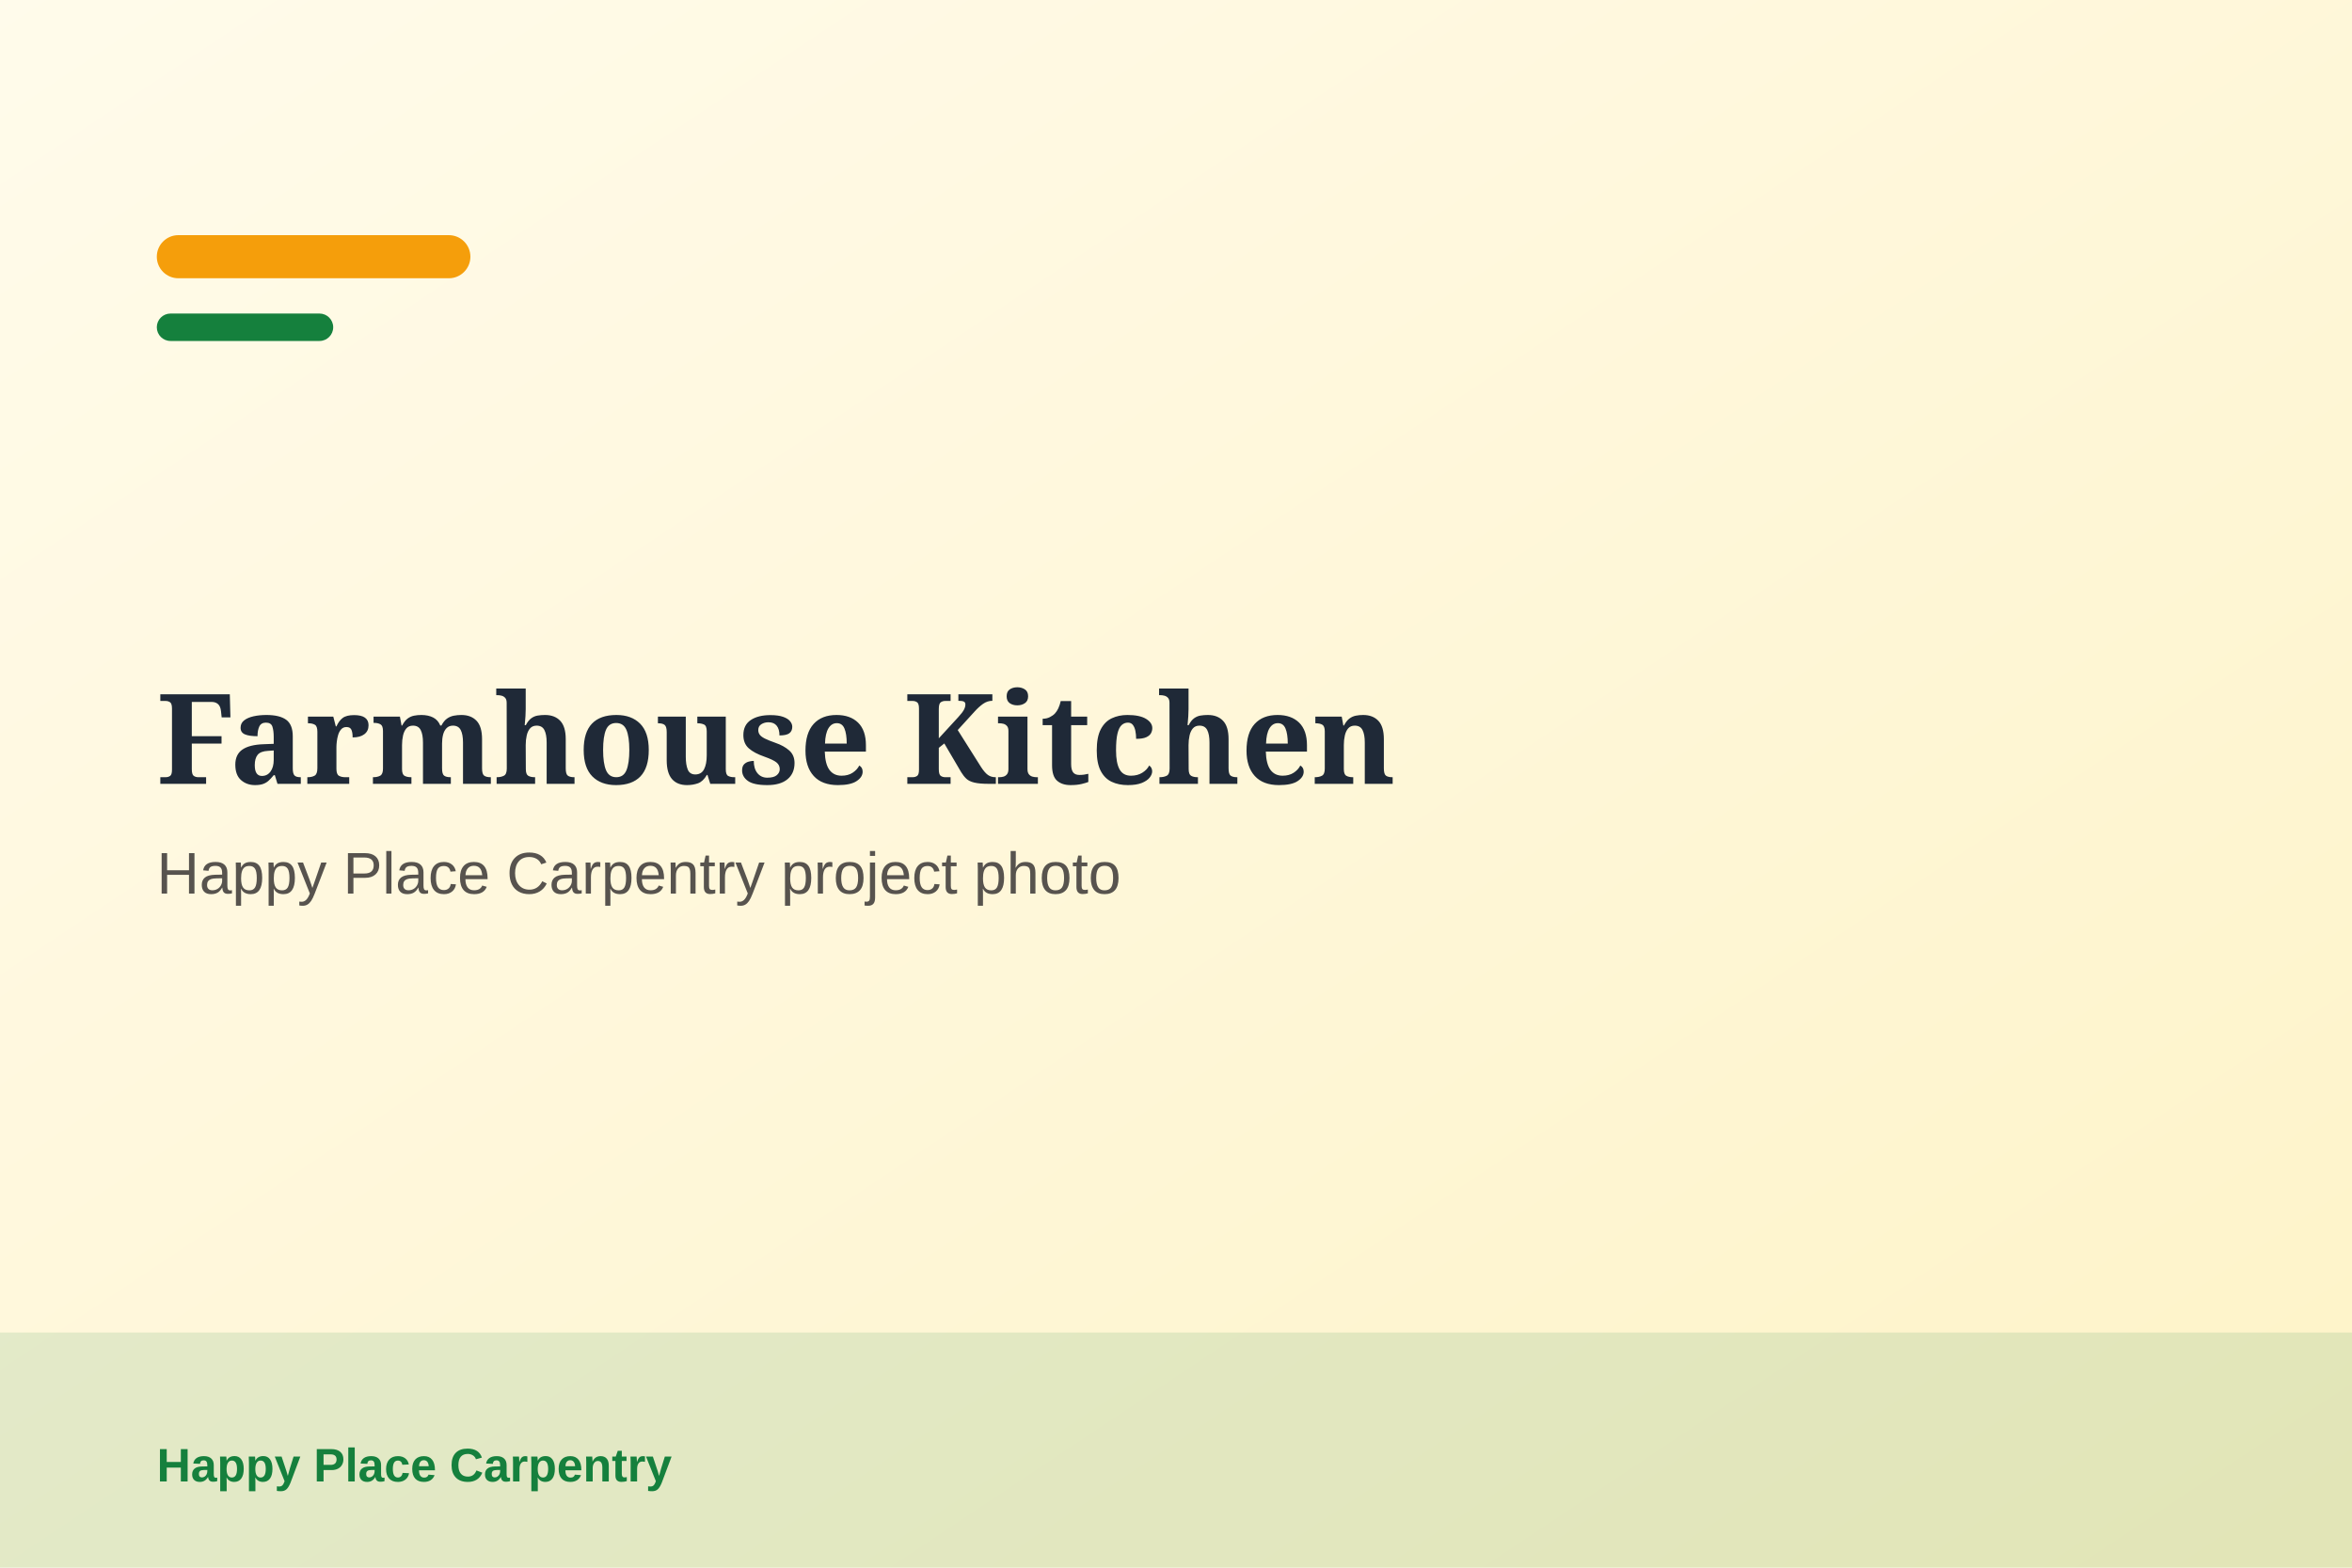
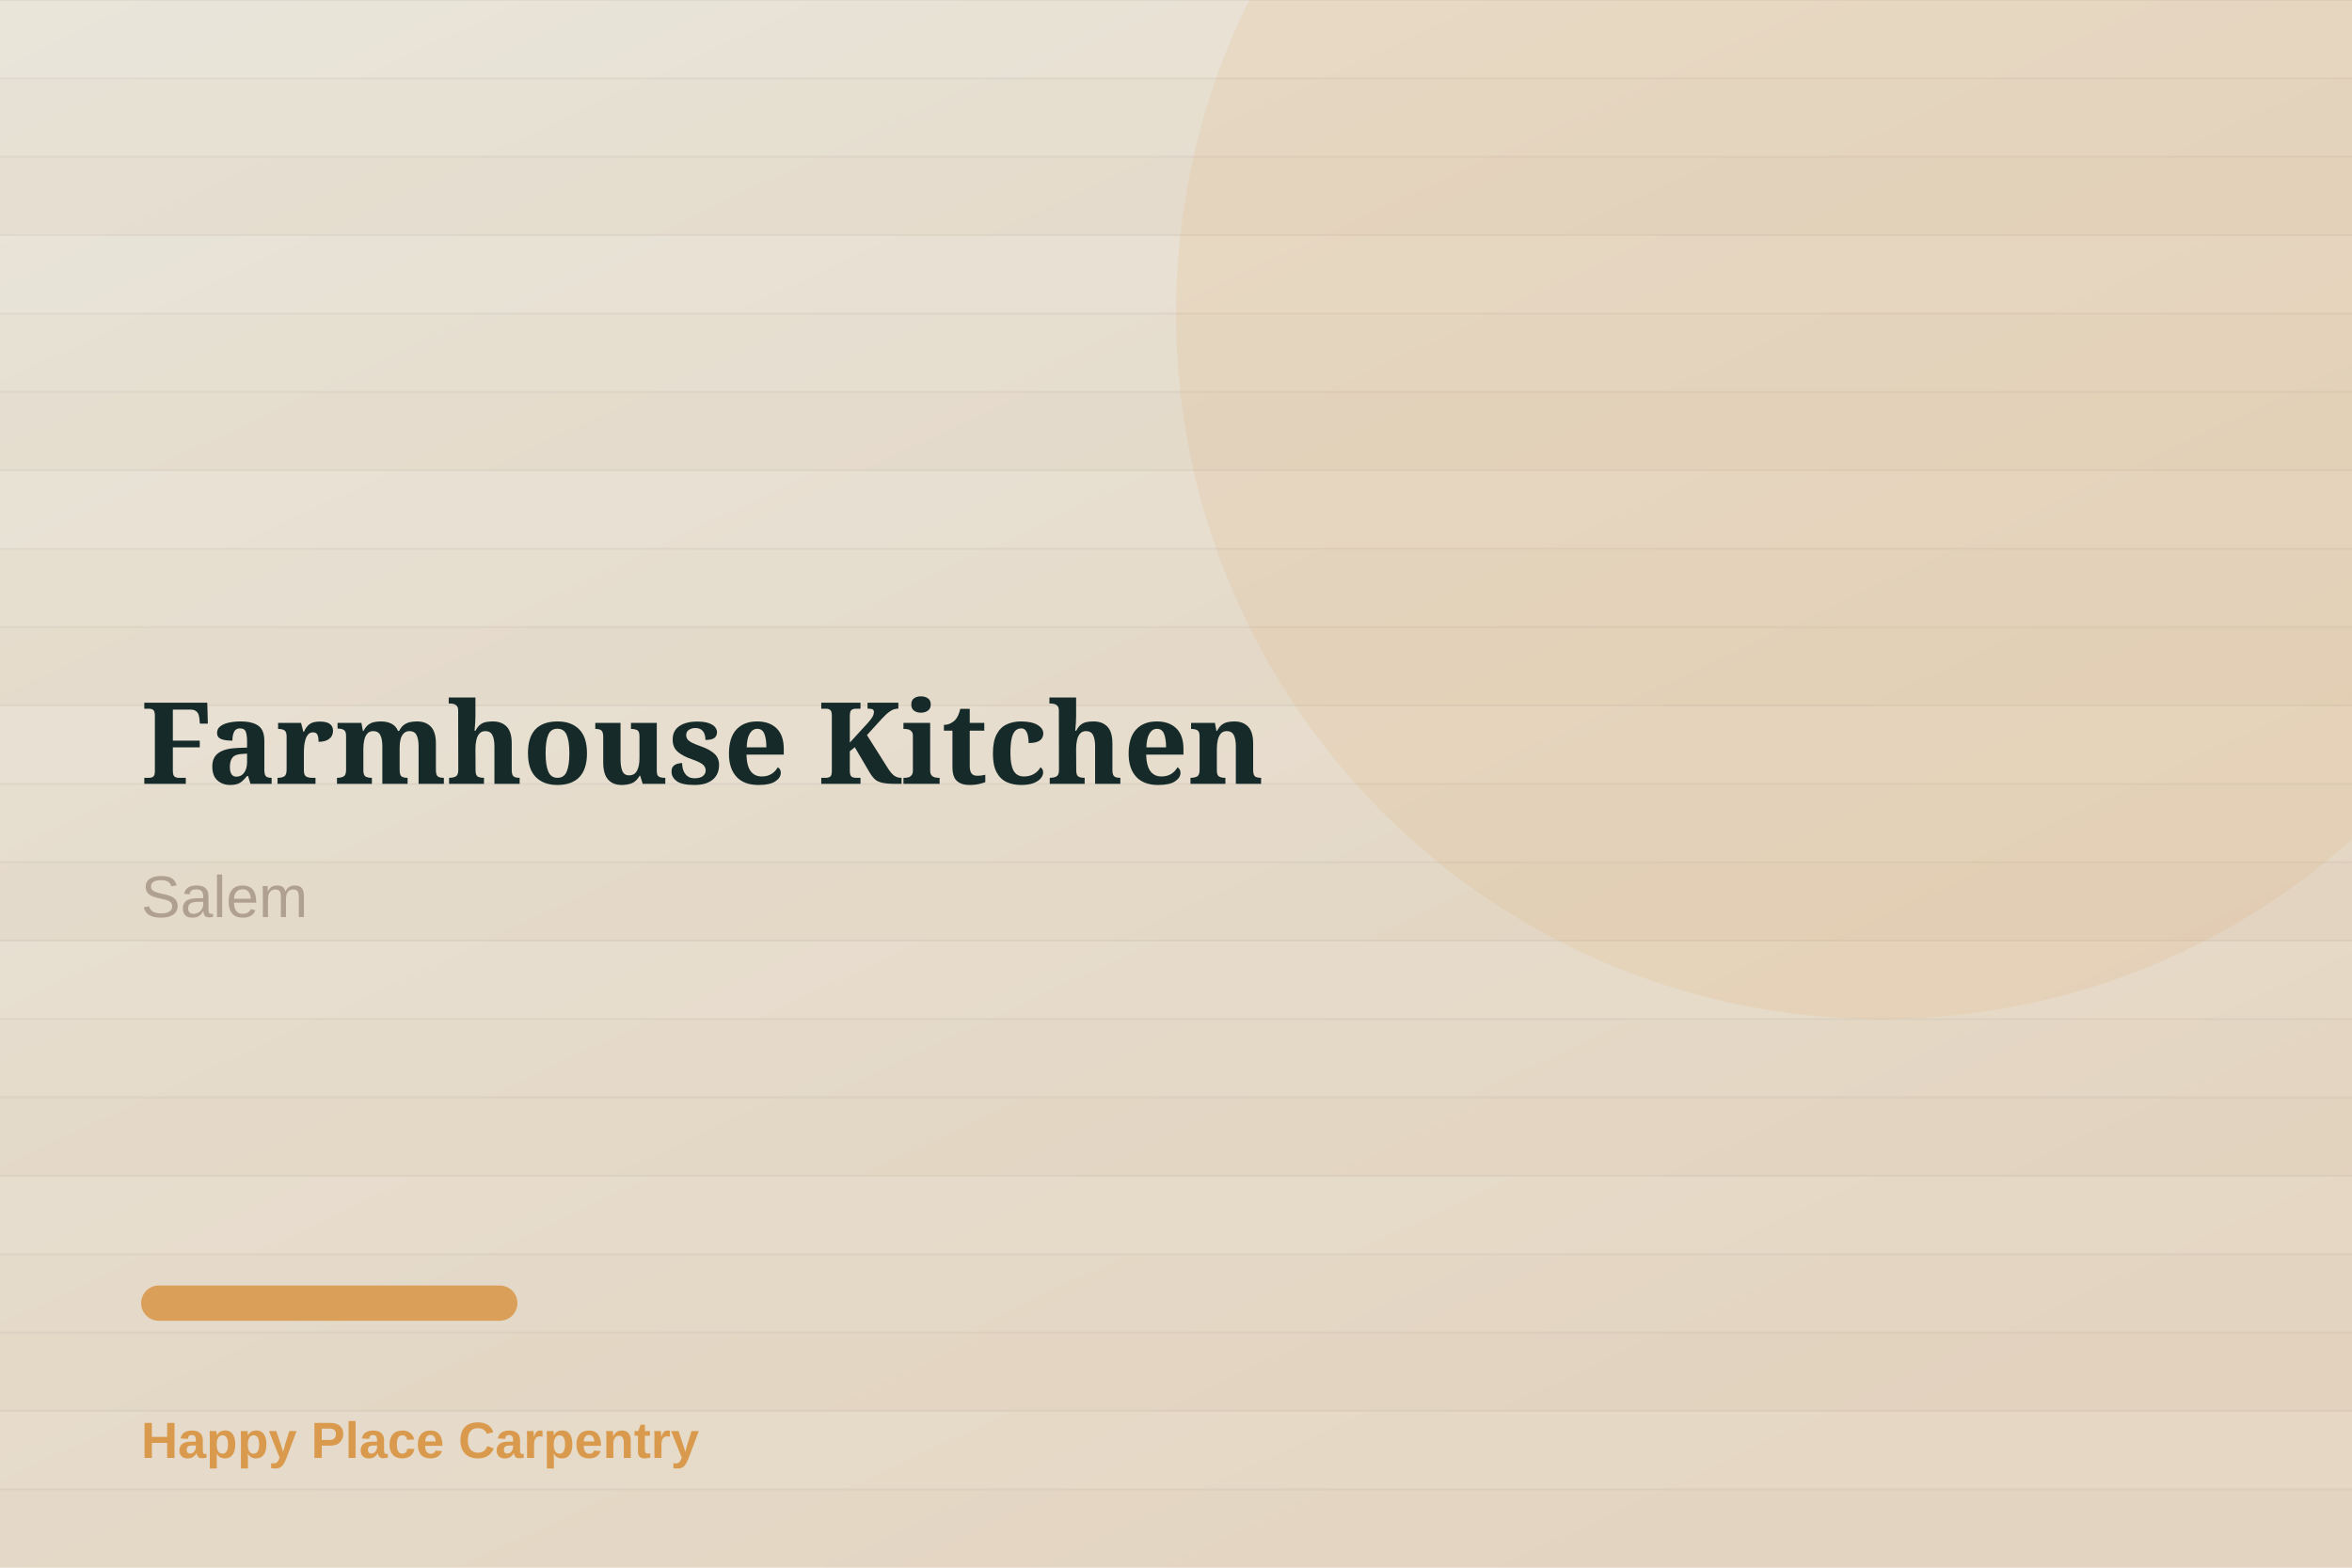
<svg xmlns="http://www.w3.org/2000/svg" width="1200" height="800" viewBox="0 0 1200 800" role="img" aria-label="Farmhouse Kitchen">
  <defs>
-     <linearGradient id="g" x1="0" y1="0" x2="1" y2="1">
-       <stop offset="0" stop-color="#fffbeb" />
-       <stop offset="1" stop-color="#fef3c7" />
+     <linearGradient id="g" x1="0" y1="0" x2="0.7" y2="1">
+       <stop offset="0" stop-color="#EDEAE0" />
+       <stop offset="1" stop-color="#E9DBC9" />
    </linearGradient>
  </defs>
  <rect width="1200" height="800" fill="url(#g)" />
-   <rect x="0" y="680" width="1200" height="120" fill="#15803d" opacity="0.12" />
-   <rect x="80" y="120" width="160" height="22" rx="11" fill="#f59e0b" />
-   <rect x="80" y="160" width="90" height="14" rx="7" fill="#15803d" />
-   <text x="80" y="400" font-family="Georgia, serif" font-size="64" font-weight="700" fill="#1f2937">Farmhouse Kitchen</text>
-   <text x="80" y="456" font-family="Arial, sans-serif" font-size="30" fill="#57534e">Happy Place Carpentry project photo</text>
-   <text x="80" y="756" font-family="Arial, sans-serif" font-size="24" fill="#15803d" font-weight="700">Happy Place Carpentry</text>
+   <rect x="0" y="0" width="1200" height="40" fill="#9c7a52" opacity="0.05" />
+   <line x1="0" y1="0" x2="1200" y2="0" stroke="#000" stroke-opacity="0.04" />
+   <rect x="0" y="40" width="1200" height="40" fill="#9c7a52" opacity="0.07" />
+   <line x1="0" y1="40" x2="1200" y2="40" stroke="#000" stroke-opacity="0.04" />
+   <rect x="0" y="80" width="1200" height="40" fill="#9c7a52" opacity="0.09" />
+   <line x1="0" y1="80" x2="1200" y2="80" stroke="#000" stroke-opacity="0.04" />
+   <rect x="0" y="120" width="1200" height="40" fill="#9c7a52" opacity="0.05" />
+   <line x1="0" y1="120" x2="1200" y2="120" stroke="#000" stroke-opacity="0.04" />
+   <rect x="0" y="160" width="1200" height="40" fill="#9c7a52" opacity="0.07" />
+   <line x1="0" y1="160" x2="1200" y2="160" stroke="#000" stroke-opacity="0.04" />
+   <rect x="0" y="200" width="1200" height="40" fill="#9c7a52" opacity="0.09" />
+   <line x1="0" y1="200" x2="1200" y2="200" stroke="#000" stroke-opacity="0.04" />
+   <rect x="0" y="240" width="1200" height="40" fill="#9c7a52" opacity="0.05" />
+   <line x1="0" y1="240" x2="1200" y2="240" stroke="#000" stroke-opacity="0.04" />
+   <rect x="0" y="280" width="1200" height="40" fill="#9c7a52" opacity="0.07" />
+   <line x1="0" y1="280" x2="1200" y2="280" stroke="#000" stroke-opacity="0.04" />
+   <rect x="0" y="320" width="1200" height="40" fill="#9c7a52" opacity="0.09" />
+   <line x1="0" y1="320" x2="1200" y2="320" stroke="#000" stroke-opacity="0.04" />
+   <rect x="0" y="360" width="1200" height="40" fill="#9c7a52" opacity="0.05" />
+   <line x1="0" y1="360" x2="1200" y2="360" stroke="#000" stroke-opacity="0.04" />
+   <rect x="0" y="400" width="1200" height="40" fill="#9c7a52" opacity="0.07" />
+   <line x1="0" y1="400" x2="1200" y2="400" stroke="#000" stroke-opacity="0.04" />
+   <rect x="0" y="440" width="1200" height="40" fill="#9c7a52" opacity="0.09" />
+   <line x1="0" y1="440" x2="1200" y2="440" stroke="#000" stroke-opacity="0.04" />
+   <rect x="0" y="480" width="1200" height="40" fill="#9c7a52" opacity="0.05" />
+   <line x1="0" y1="480" x2="1200" y2="480" stroke="#000" stroke-opacity="0.04" />
+   <rect x="0" y="520" width="1200" height="40" fill="#9c7a52" opacity="0.07" />
+   <line x1="0" y1="520" x2="1200" y2="520" stroke="#000" stroke-opacity="0.04" />
+   <rect x="0" y="560" width="1200" height="40" fill="#9c7a52" opacity="0.09" />
+   <line x1="0" y1="560" x2="1200" y2="560" stroke="#000" stroke-opacity="0.04" />
+   <rect x="0" y="600" width="1200" height="40" fill="#9c7a52" opacity="0.05" />
+   <line x1="0" y1="600" x2="1200" y2="600" stroke="#000" stroke-opacity="0.04" />
+   <rect x="0" y="640" width="1200" height="40" fill="#9c7a52" opacity="0.07" />
+   <line x1="0" y1="640" x2="1200" y2="640" stroke="#000" stroke-opacity="0.04" />
+   <rect x="0" y="680" width="1200" height="40" fill="#9c7a52" opacity="0.09" />
+   <line x1="0" y1="680" x2="1200" y2="680" stroke="#000" stroke-opacity="0.04" />
+   <rect x="0" y="720" width="1200" height="40" fill="#9c7a52" opacity="0.05" />
+   <line x1="0" y1="720" x2="1200" y2="720" stroke="#000" stroke-opacity="0.04" />
+   <rect x="0" y="760" width="1200" height="40" fill="#9c7a52" opacity="0.07" />
+   <line x1="0" y1="760" x2="1200" y2="760" stroke="#000" stroke-opacity="0.04" />
+   <circle cx="960" cy="160" r="360" fill="#d99a4e" opacity="0.12" />
+   <rect x="72" y="656" width="192" height="18" rx="9" fill="#d99a4e" opacity="0.9" />
+   <text x="72" y="400" font-family="Georgia, serif" font-size="58" font-weight="700" fill="#162b29">Farmhouse Kitchen</text>
+   <text x="72" y="468" font-family="Arial, sans-serif" font-size="30" fill="#B0A092">Salem</text>
+   <text x="72" y="744" font-family="Arial, sans-serif" font-size="26" fill="#d99a4e" font-weight="700">Happy Place Carpentry</text>
</svg>
